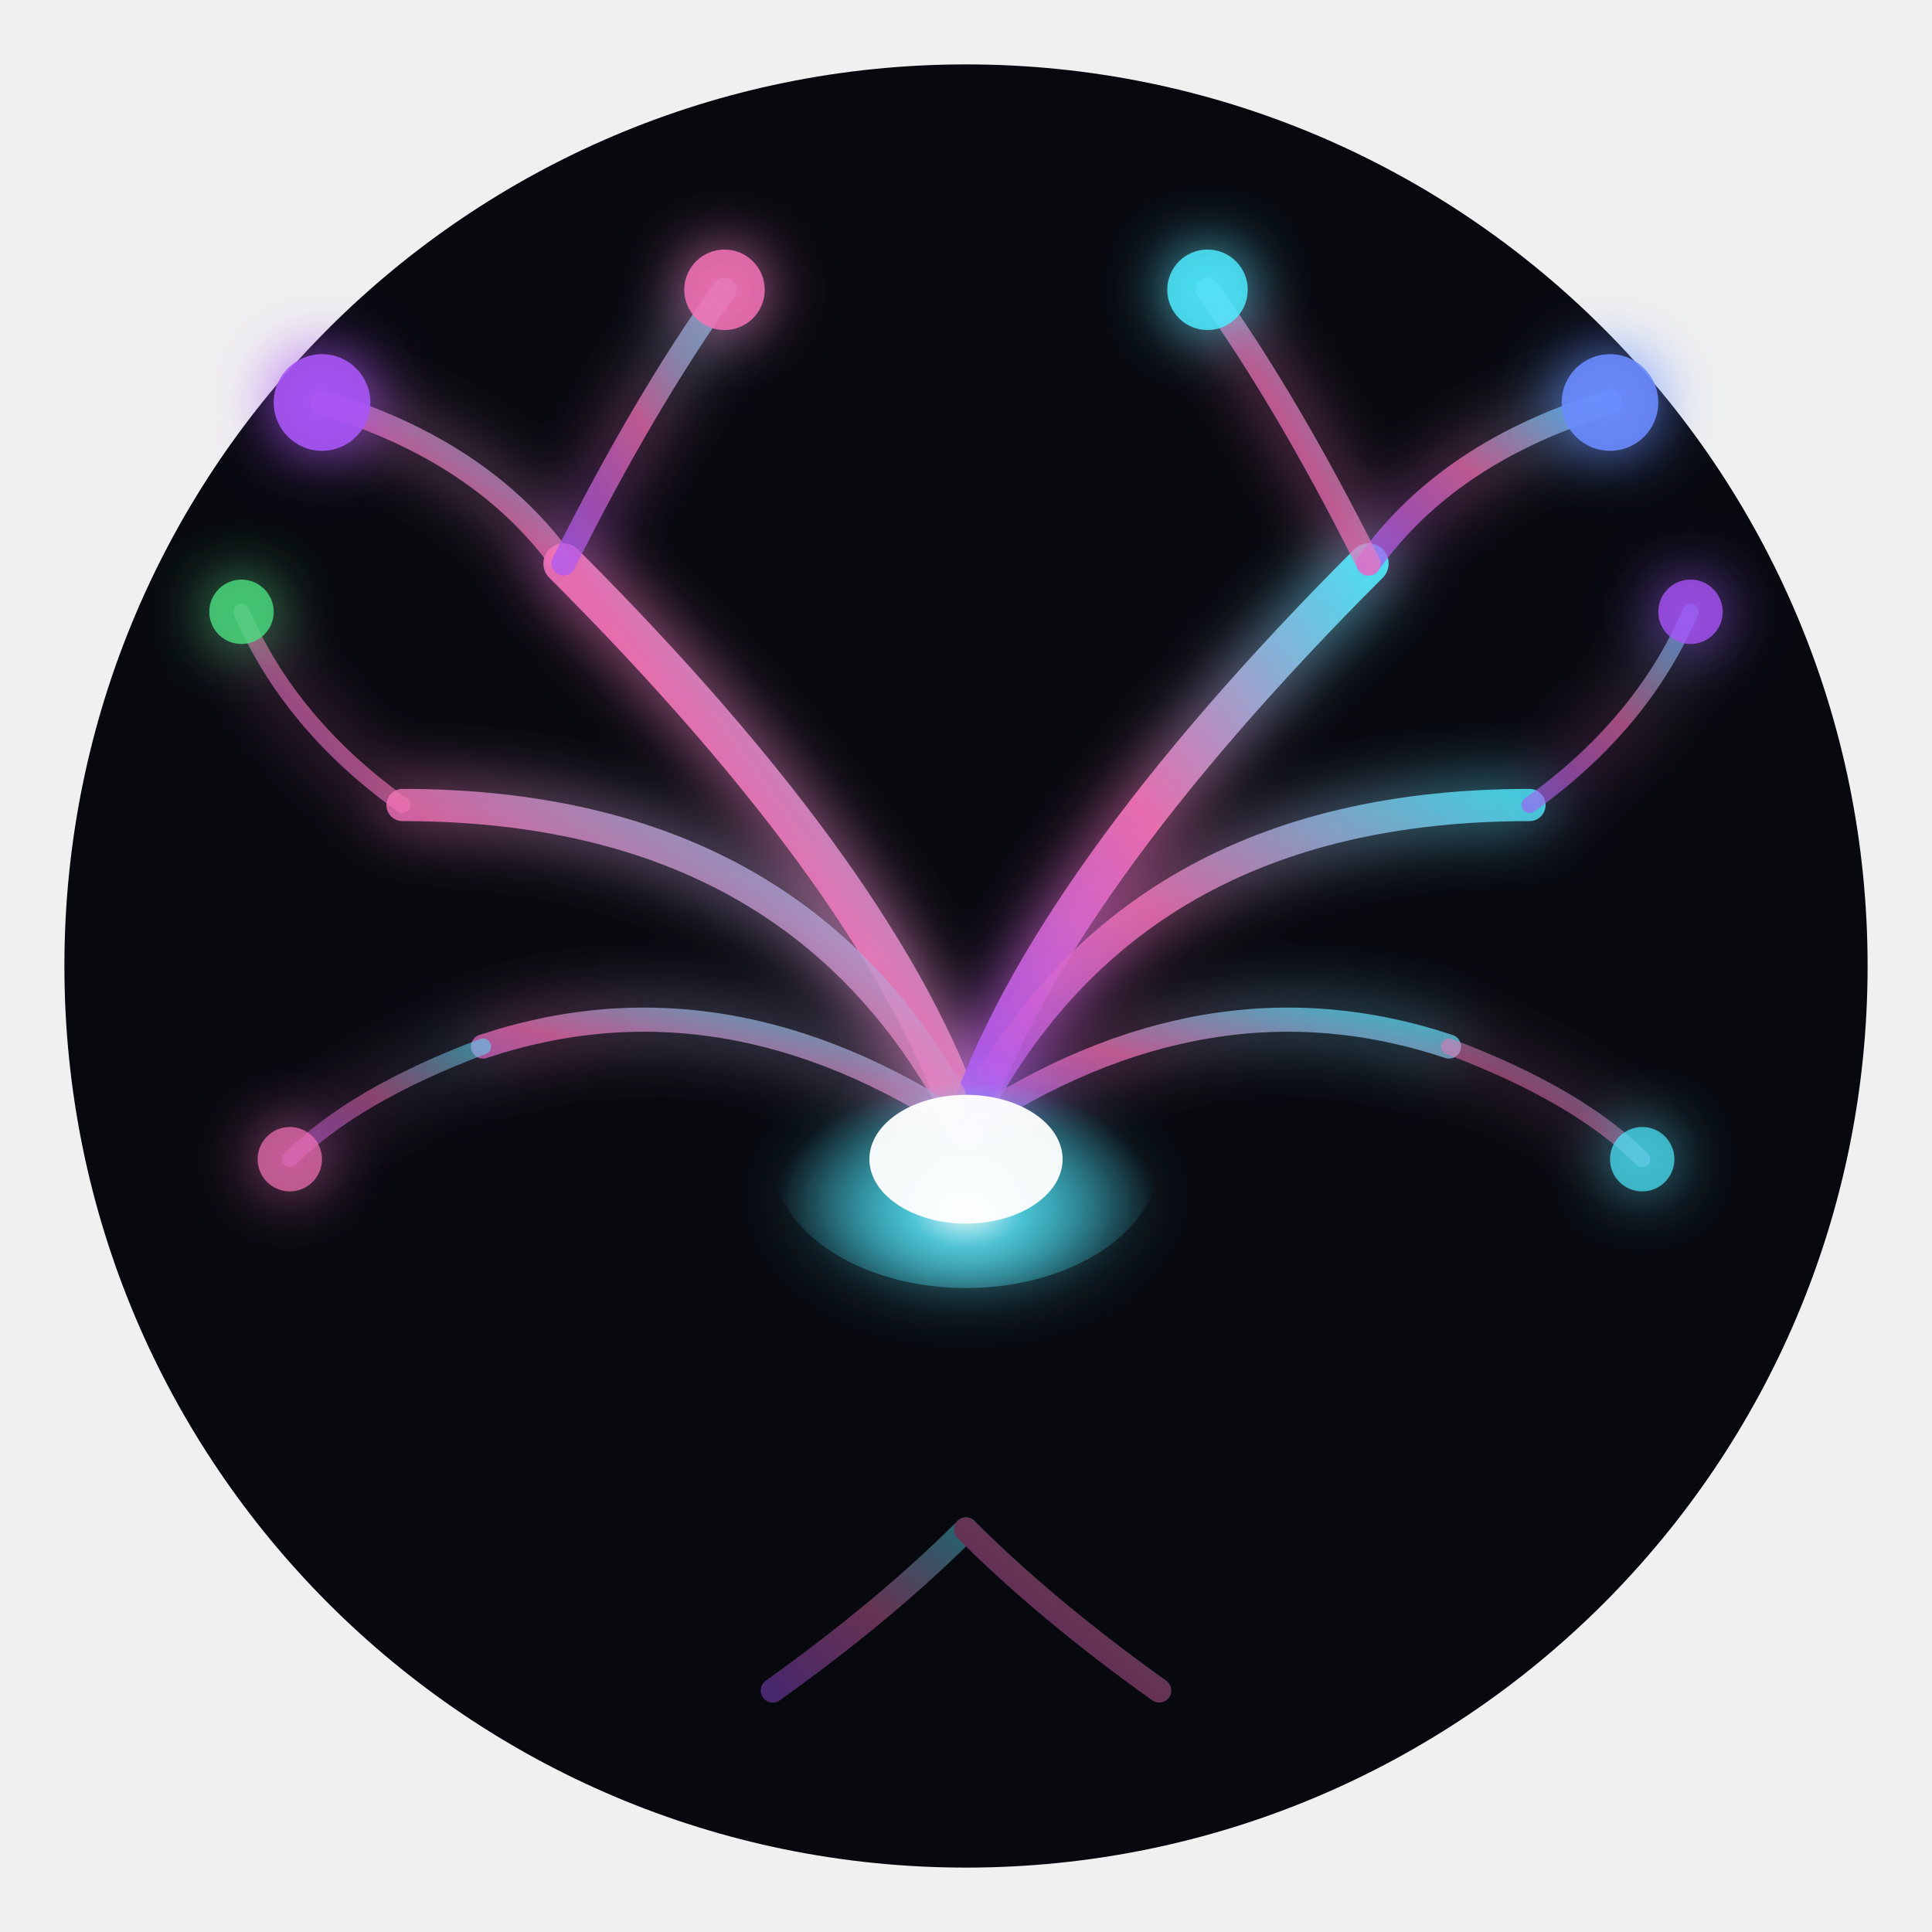
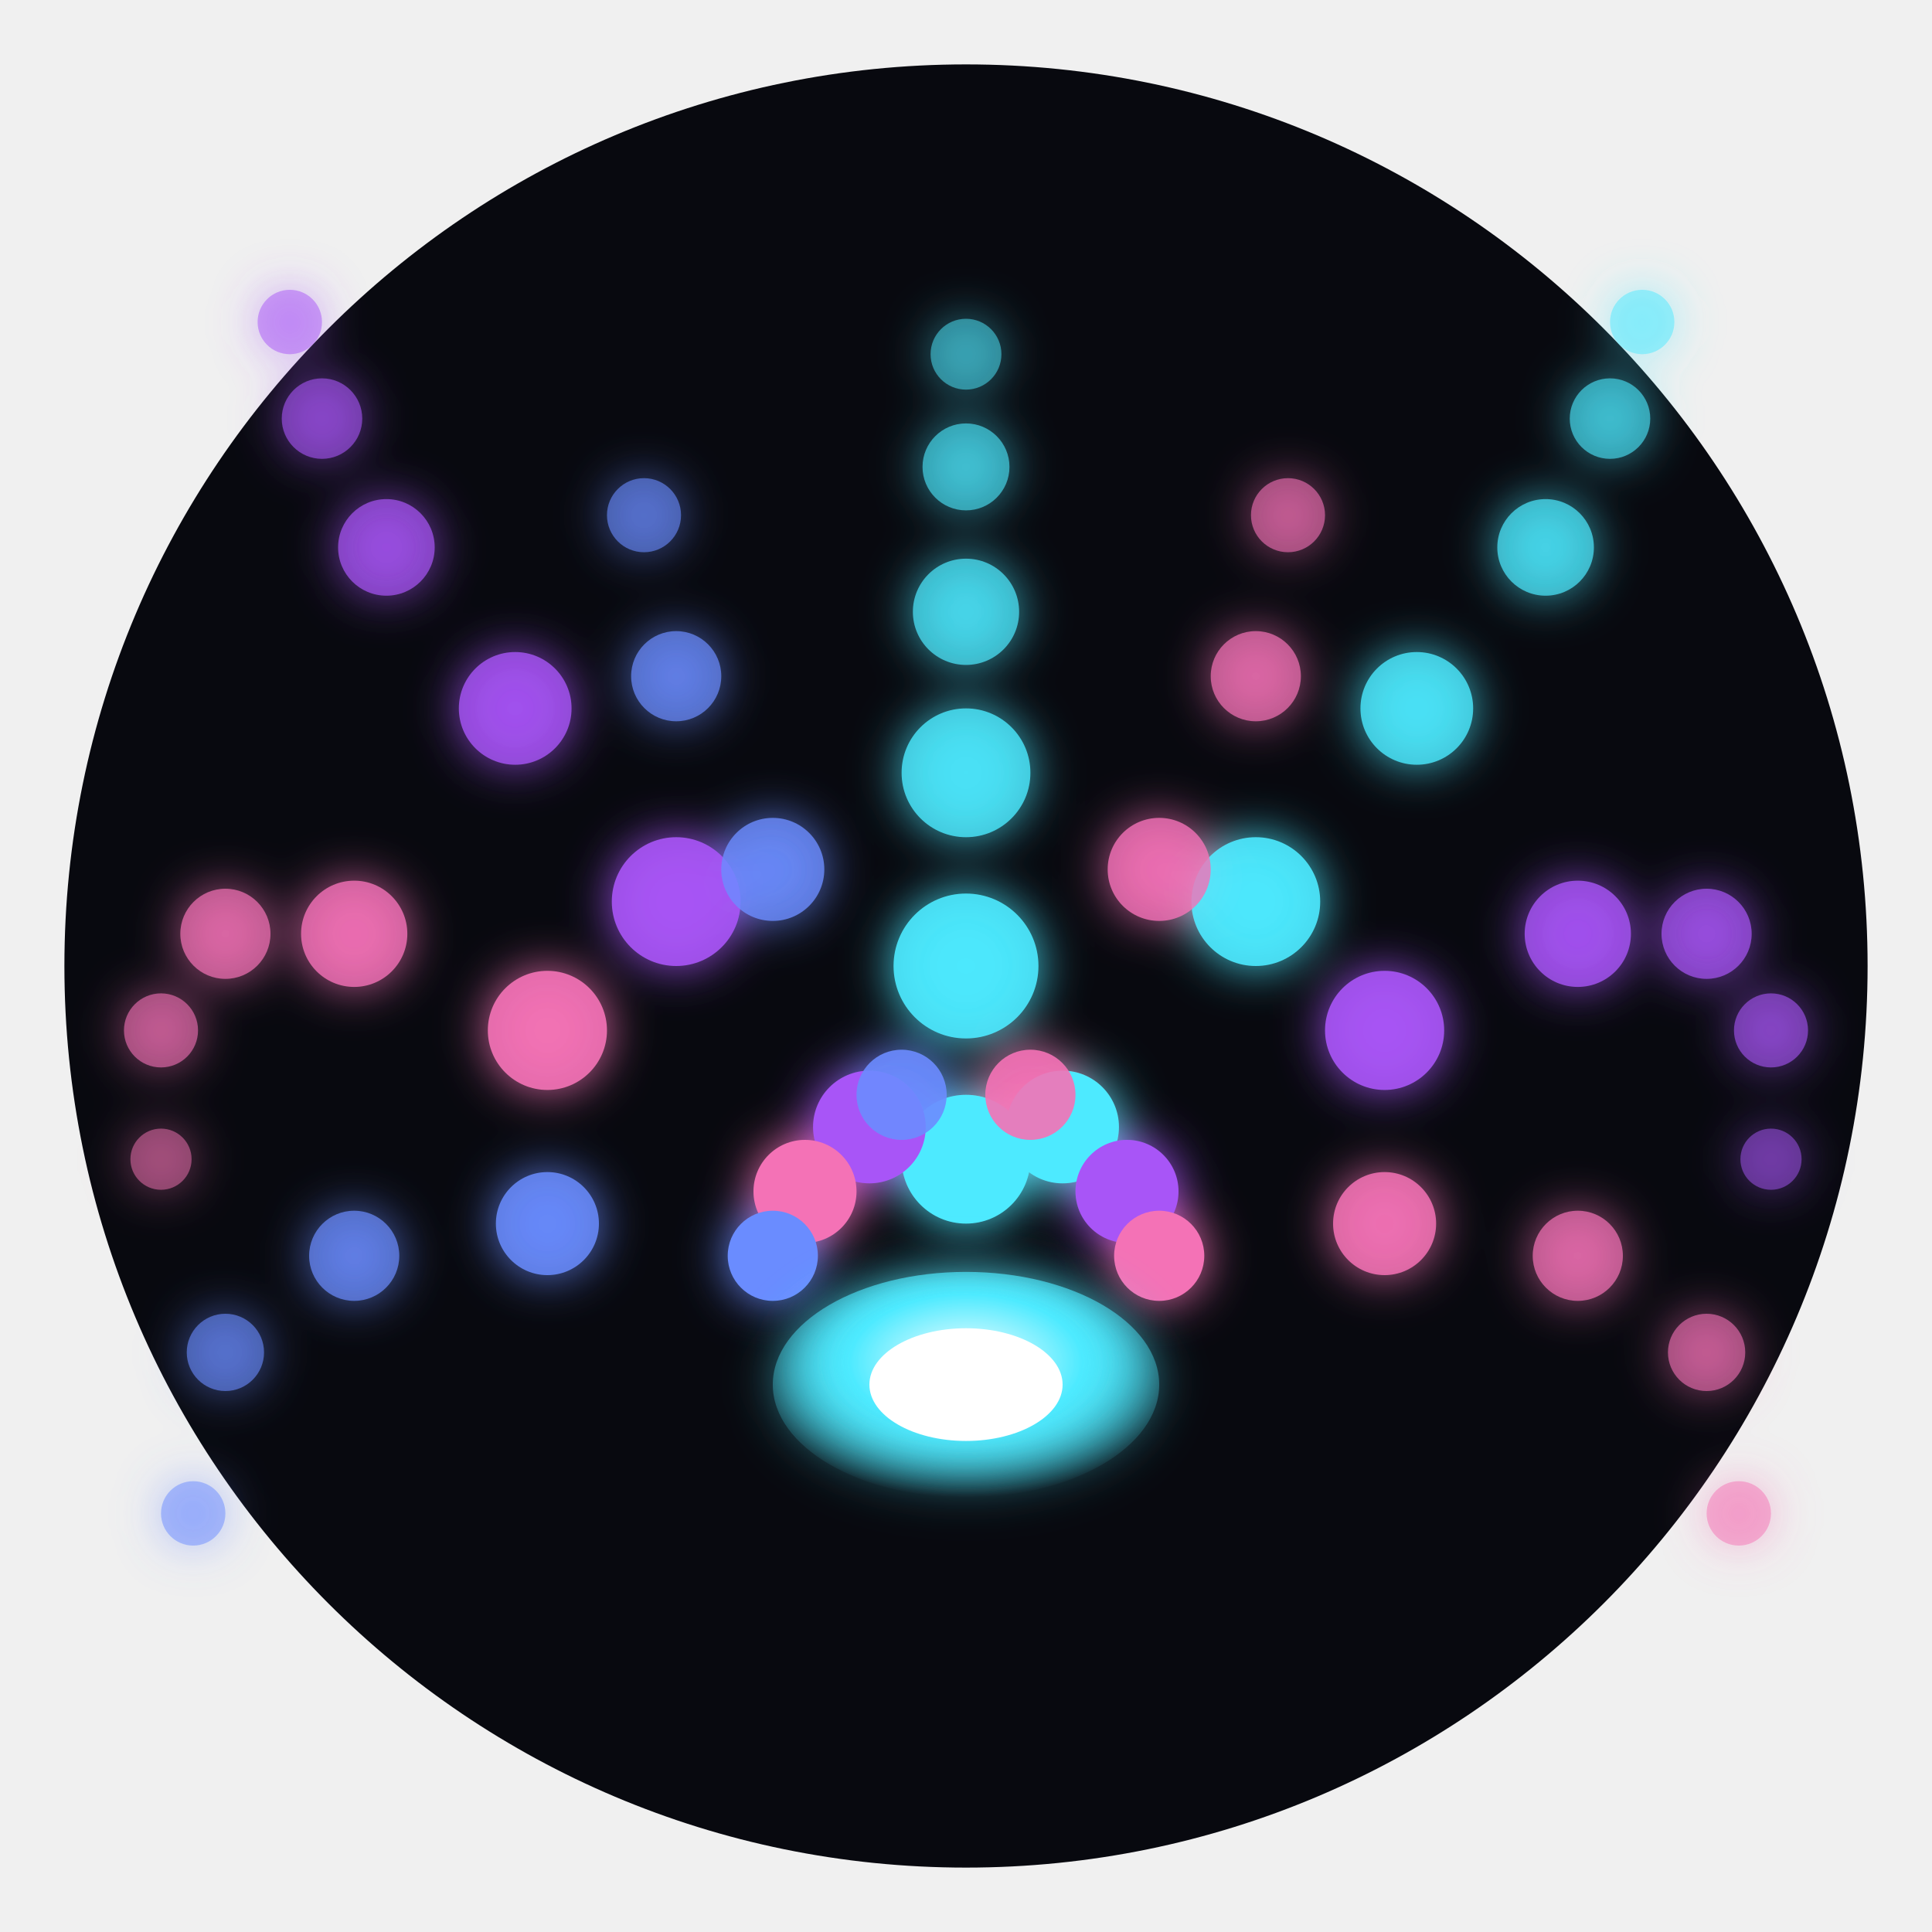
<svg xmlns="http://www.w3.org/2000/svg" viewBox="0 0 120 120" width="120" height="120">
  <defs>
-     <linearGradient id="aurora" x1="0%" y1="100%" x2="100%" y2="0%">
-       <stop offset="0%" stop-color="#a855f7" />
-       <stop offset="50%" stop-color="#f472b6" />
-       <stop offset="100%" stop-color="#4eeaff" />
-     </linearGradient>
-     <radialGradient id="coreGlow" cx="50%" cy="70%" r="50%">
-       <stop offset="0%" stop-color="#fff" stop-opacity="0.9" />
-       <stop offset="30%" stop-color="#4eeaff" stop-opacity="0.6" />
-       <stop offset="100%" stop-color="#4eeaff" stop-opacity="0" />
-     </radialGradient>
    <filter id="glow" x="-50%" y="-50%" width="200%" height="200%">
-       <feGaussianBlur stdDeviation="2" result="blur" />
+       <feGaussianBlur stdDeviation="1.5" result="blur" />
      <feMerge>
        <feMergeNode in="blur" />
        <feMergeNode in="SourceGraphic" />
      </feMerge>
    </filter>
+     <radialGradient id="core-glow" cx="50%" cy="40%" r="60%">
+       <stop offset="0%" stop-color="#fff" />
+       <stop offset="50%" stop-color="#4eeaff" />
+       <stop offset="100%" stop-color="#4eeaff" stop-opacity="0" />
+     </radialGradient>
  </defs>
  <circle cx="60" cy="60" r="56" fill="#08090f" />
-   <path d="M60 95 Q60 75 60 70" stroke="url(#aurora)" stroke-width="3" fill="none" stroke-linecap="round" filter="url(#glow)" />
-   <g filter="url(#glow)" stroke="url(#aurora)" fill="none" stroke-linecap="round">
-     <path d="M60 70 Q55 55 35 35" stroke-width="2.5" opacity="0.9" />
-     <path d="M60 70 Q65 55 85 35" stroke-width="2.5" opacity="0.9" />
-     <path d="M60 70 Q50 50 25 50" stroke-width="2" opacity="0.8" />
-     <path d="M60 70 Q70 50 95 50" stroke-width="2" opacity="0.8" />
-     <path d="M60 70 Q45 60 30 65" stroke-width="1.5" opacity="0.7" />
-     <path d="M60 70 Q75 60 90 65" stroke-width="1.5" opacity="0.7" />
-     <path d="M35 35 Q30 28 20 25" stroke-width="1.5" opacity="0.7" />
-     <path d="M35 35 Q40 25 45 18" stroke-width="1.5" opacity="0.7" />
-     <path d="M85 35 Q90 28 100 25" stroke-width="1.5" opacity="0.7" />
-     <path d="M85 35 Q80 25 75 18" stroke-width="1.5" opacity="0.7" />
-     <path d="M25 50 Q18 45 15 38" stroke-width="1" opacity="0.6" />
-     <path d="M95 50 Q102 45 105 38" stroke-width="1" opacity="0.6" />
-     <path d="M30 65 Q22 68 18 72" stroke-width="1" opacity="0.5" />
-     <path d="M90 65 Q98 68 102 72" stroke-width="1" opacity="0.5" />
+   <g filter="url(#glow)">
+     <circle cx="60" cy="72" r="4" fill="#4eeaff" />
+     <circle cx="60" cy="60" r="4.5" fill="#4eeaff" opacity="0.9" />
+     <circle cx="60" cy="48" r="4" fill="#4eeaff" opacity="0.8" />
+     <circle cx="60" cy="38" r="3.3" fill="#4eeaff" opacity="0.7" />
+     <circle cx="60" cy="29" r="2.7" fill="#4eeaff" opacity="0.6" />
+     <circle cx="60" cy="22" r="2.2" fill="#4eeaff" opacity="0.5" />
+     <circle cx="54" cy="70" r="3.5" fill="#a855f7" />
+     <circle cx="42" cy="56" r="4" fill="#a855f7" opacity="0.9" />
+     <circle cx="32" cy="44" r="3.5" fill="#a855f7" opacity="0.8" />
+     <circle cx="24" cy="34" r="3" fill="#a855f7" opacity="0.7" />
+     <circle cx="20" cy="26" r="2.5" fill="#a855f7" opacity="0.6" />
+     <circle cx="18" cy="20" r="2" fill="#a855f7" opacity="0.5" />
+     <circle cx="50" cy="74" r="3.2" fill="#f472b6" />
+     <circle cx="34" cy="64" r="3.7" fill="#f472b6" opacity="0.9" />
+     <circle cx="22" cy="58" r="3.3" fill="#f472b6" opacity="0.8" />
+     <circle cx="14" cy="58" r="2.8" fill="#f472b6" opacity="0.7" />
+     <circle cx="10" cy="64" r="2.3" fill="#f472b6" opacity="0.6" />
+     <circle cx="10" cy="72" r="1.9" fill="#f472b6" opacity="0.5" />
+     <circle cx="48" cy="78" r="2.8" fill="#6b8cff" />
+     <circle cx="34" cy="76" r="3.2" fill="#6b8cff" opacity="0.85" />
+     <circle cx="22" cy="78" r="2.8" fill="#6b8cff" opacity="0.7" />
+     <circle cx="14" cy="84" r="2.4" fill="#6b8cff" opacity="0.6" />
+     <circle cx="12" cy="94" r="2" fill="#6b8cff" opacity="0.5" />
+     <circle cx="66" cy="70" r="3.5" fill="#4eeaff" />
+     <circle cx="78" cy="56" r="4" fill="#4eeaff" opacity="0.9" />
+     <circle cx="88" cy="44" r="3.5" fill="#4eeaff" opacity="0.8" />
+     <circle cx="96" cy="34" r="3" fill="#4eeaff" opacity="0.7" />
+     <circle cx="100" cy="26" r="2.5" fill="#4eeaff" opacity="0.6" />
+     <circle cx="102" cy="20" r="2" fill="#4eeaff" opacity="0.5" />
+     <circle cx="70" cy="74" r="3.2" fill="#a855f7" />
+     <circle cx="86" cy="64" r="3.7" fill="#a855f7" opacity="0.9" />
+     <circle cx="98" cy="58" r="3.3" fill="#a855f7" opacity="0.8" />
+     <circle cx="106" cy="58" r="2.8" fill="#a855f7" opacity="0.7" />
+     <circle cx="110" cy="64" r="2.3" fill="#a855f7" opacity="0.6" />
+     <circle cx="110" cy="72" r="1.9" fill="#a855f7" opacity="0.5" />
+     <circle cx="72" cy="78" r="2.8" fill="#f472b6" />
+     <circle cx="86" cy="76" r="3.2" fill="#f472b6" opacity="0.85" />
+     <circle cx="98" cy="78" r="2.8" fill="#f472b6" opacity="0.7" />
+     <circle cx="106" cy="84" r="2.4" fill="#f472b6" opacity="0.6" />
+     <circle cx="108" cy="94" r="2" fill="#f472b6" opacity="0.5" />
+     <circle cx="56" cy="68" r="2.8" fill="#6b8cff" opacity="0.9" />
+     <circle cx="48" cy="54" r="3.2" fill="#6b8cff" opacity="0.8" />
+     <circle cx="42" cy="42" r="2.8" fill="#6b8cff" opacity="0.7" />
+     <circle cx="40" cy="32" r="2.3" fill="#6b8cff" opacity="0.6" />
+     <circle cx="64" cy="68" r="2.8" fill="#f472b6" opacity="0.9" />
+     <circle cx="72" cy="54" r="3.2" fill="#f472b6" opacity="0.8" />
+     <circle cx="78" cy="42" r="2.8" fill="#f472b6" opacity="0.7" />
+     <circle cx="80" cy="32" r="2.3" fill="#f472b6" opacity="0.6" />
  </g>
-   <g filter="url(#glow)">
-     <circle cx="20" cy="25" r="3" fill="#a855f7" opacity="0.9" />
-     <circle cx="45" cy="18" r="2.5" fill="#f472b6" opacity="0.85" />
-     <circle cx="75" cy="18" r="2.5" fill="#4eeaff" opacity="0.85" />
-     <circle cx="100" cy="25" r="3" fill="#6b8cff" opacity="0.9" />
-     <circle cx="15" cy="38" r="2" fill="#4ade80" opacity="0.8" />
-     <circle cx="105" cy="38" r="2" fill="#a855f7" opacity="0.8" />
-     <circle cx="18" cy="72" r="2" fill="#f472b6" opacity="0.7" />
-     <circle cx="102" cy="72" r="2" fill="#4eeaff" opacity="0.7" />
-   </g>
-   <ellipse cx="60" cy="72" rx="12" ry="8" fill="url(#coreGlow)" filter="url(#glow)" />
-   <ellipse cx="60" cy="72" rx="6" ry="4" fill="#fff" opacity="0.95" />
-   <g stroke="url(#aurora)" fill="none" stroke-linecap="round" opacity="0.4">
-     <path d="M60 95 Q55 100 48 105" stroke-width="1.5" />
-     <path d="M60 95 Q65 100 72 105" stroke-width="1.5" />
-     <path d="M60 95 Q60 102 60 108" stroke-width="1" />
-   </g>
+   <ellipse cx="60" cy="86" rx="12" ry="7" fill="url(#core-glow)" filter="url(#glow)" />
+   <ellipse cx="60" cy="86" rx="6" ry="3.5" fill="#fff" />
</svg>
